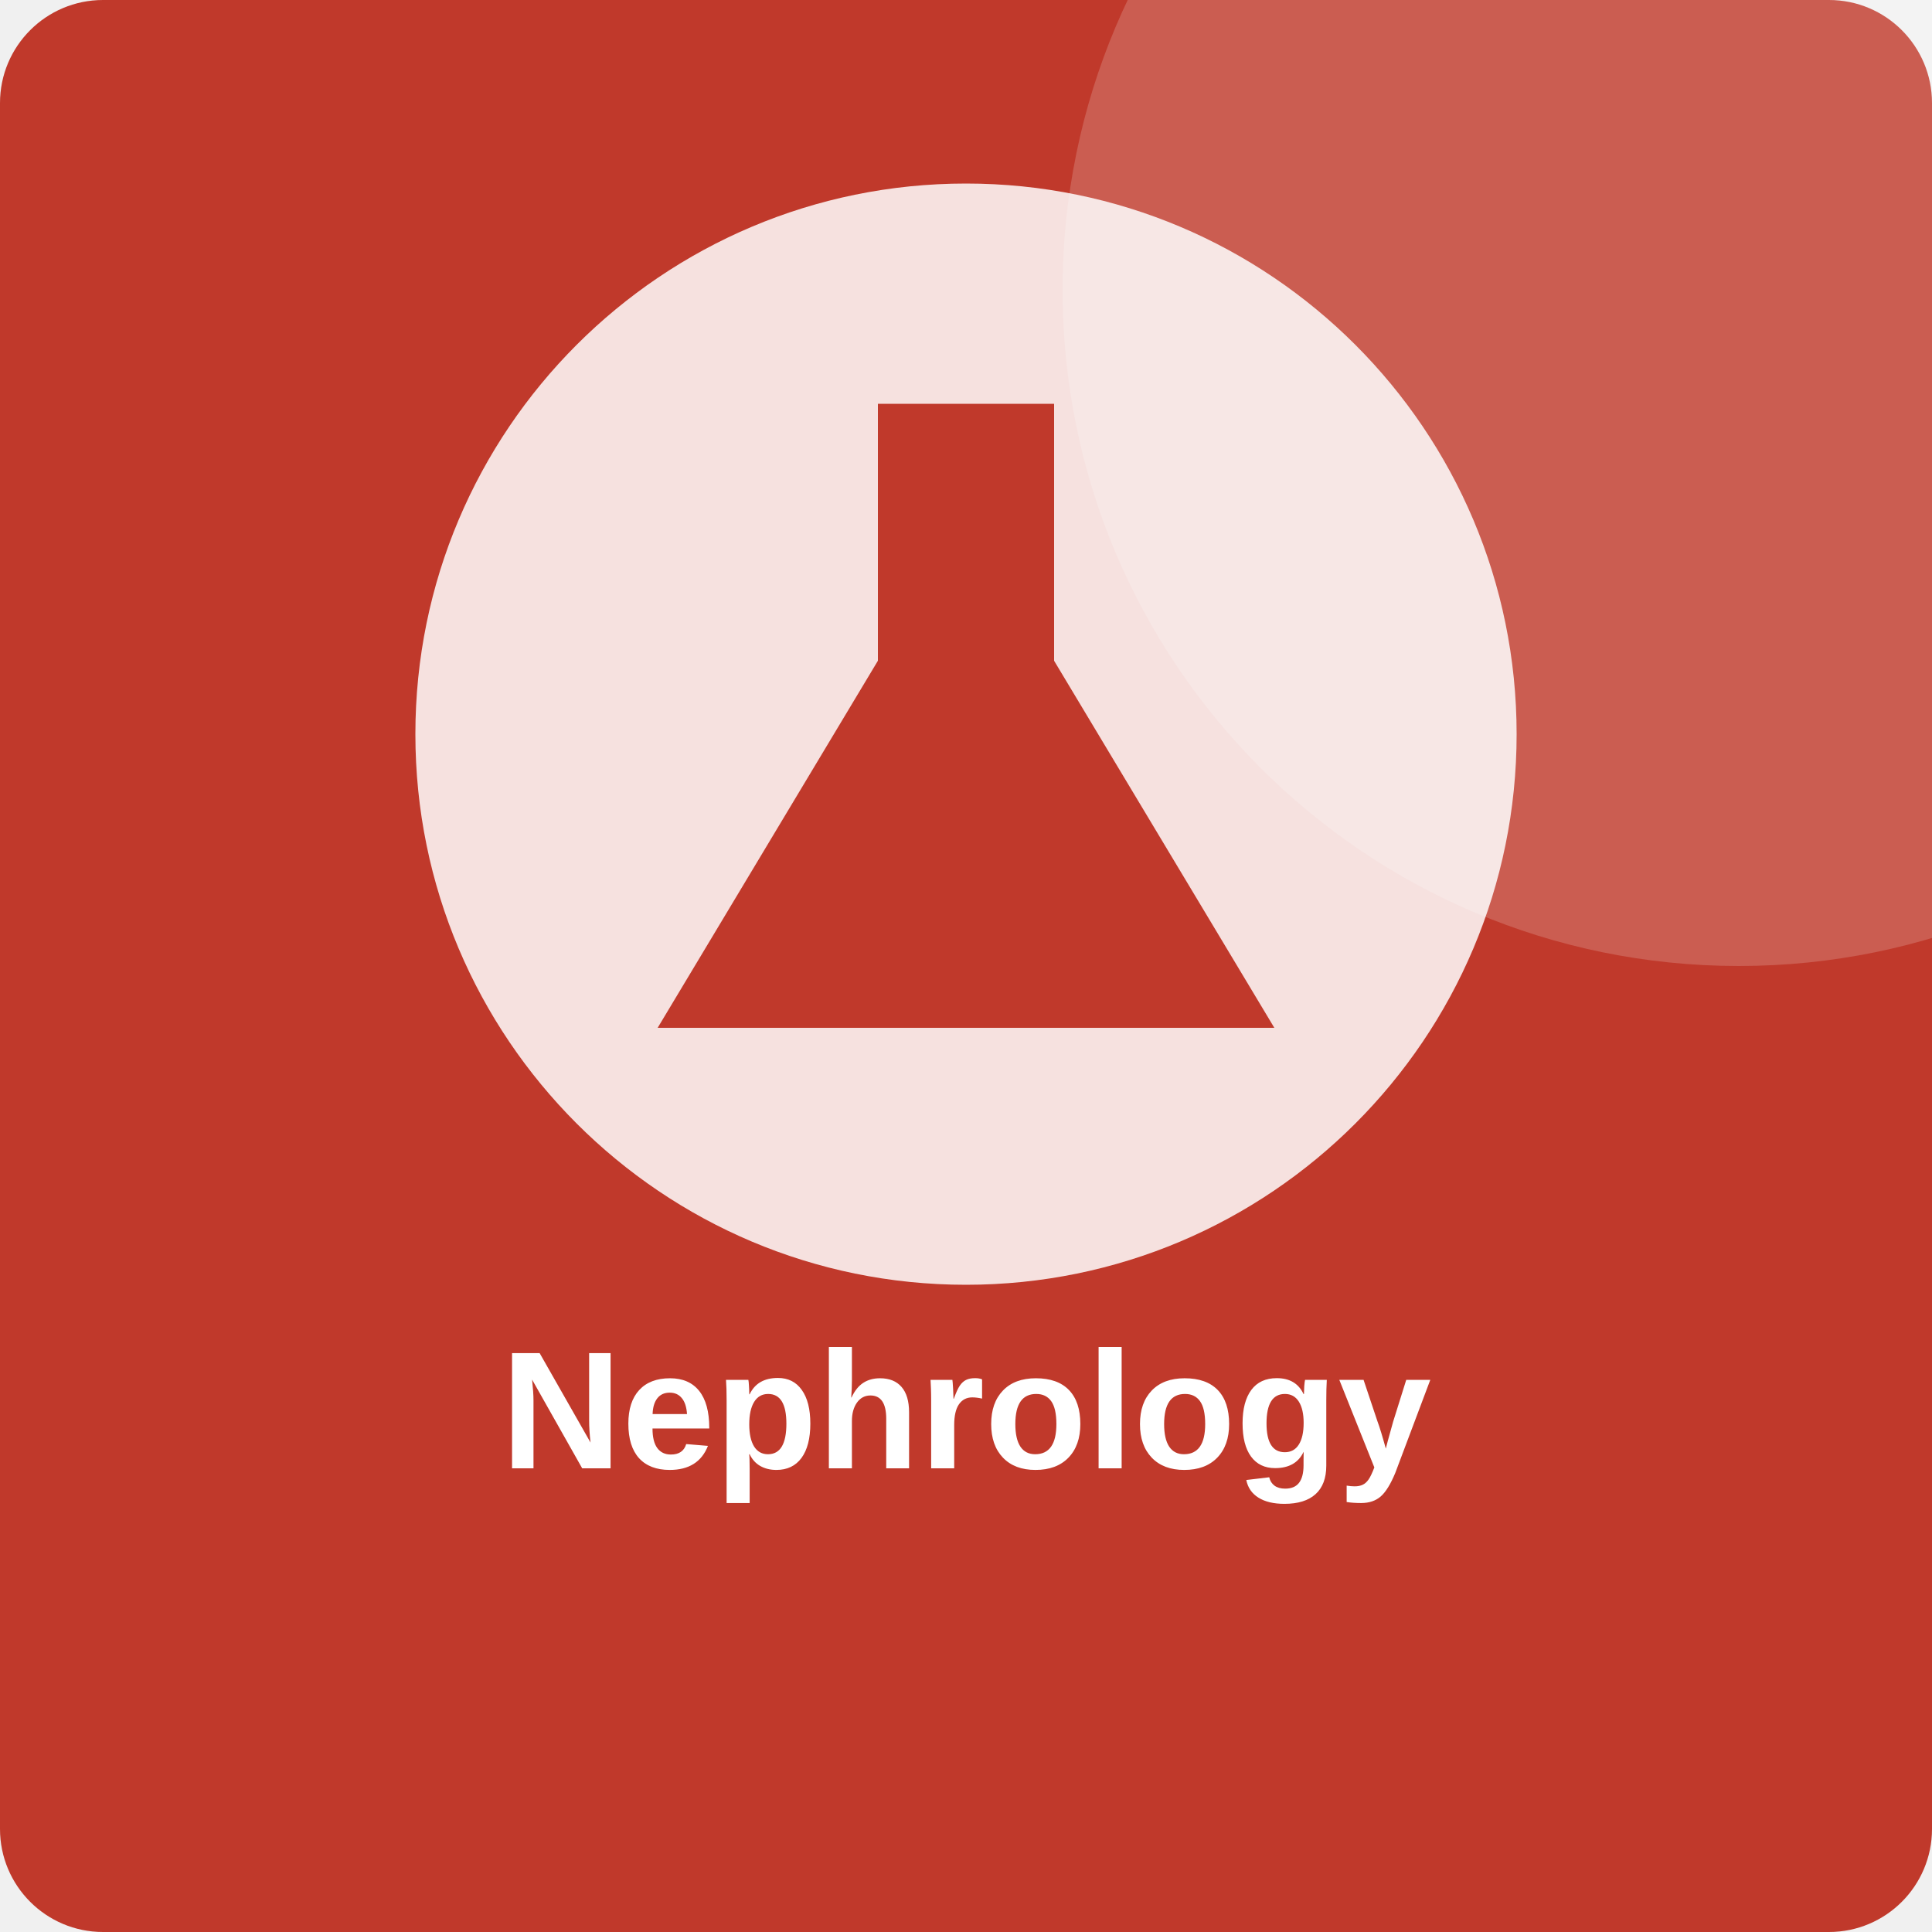
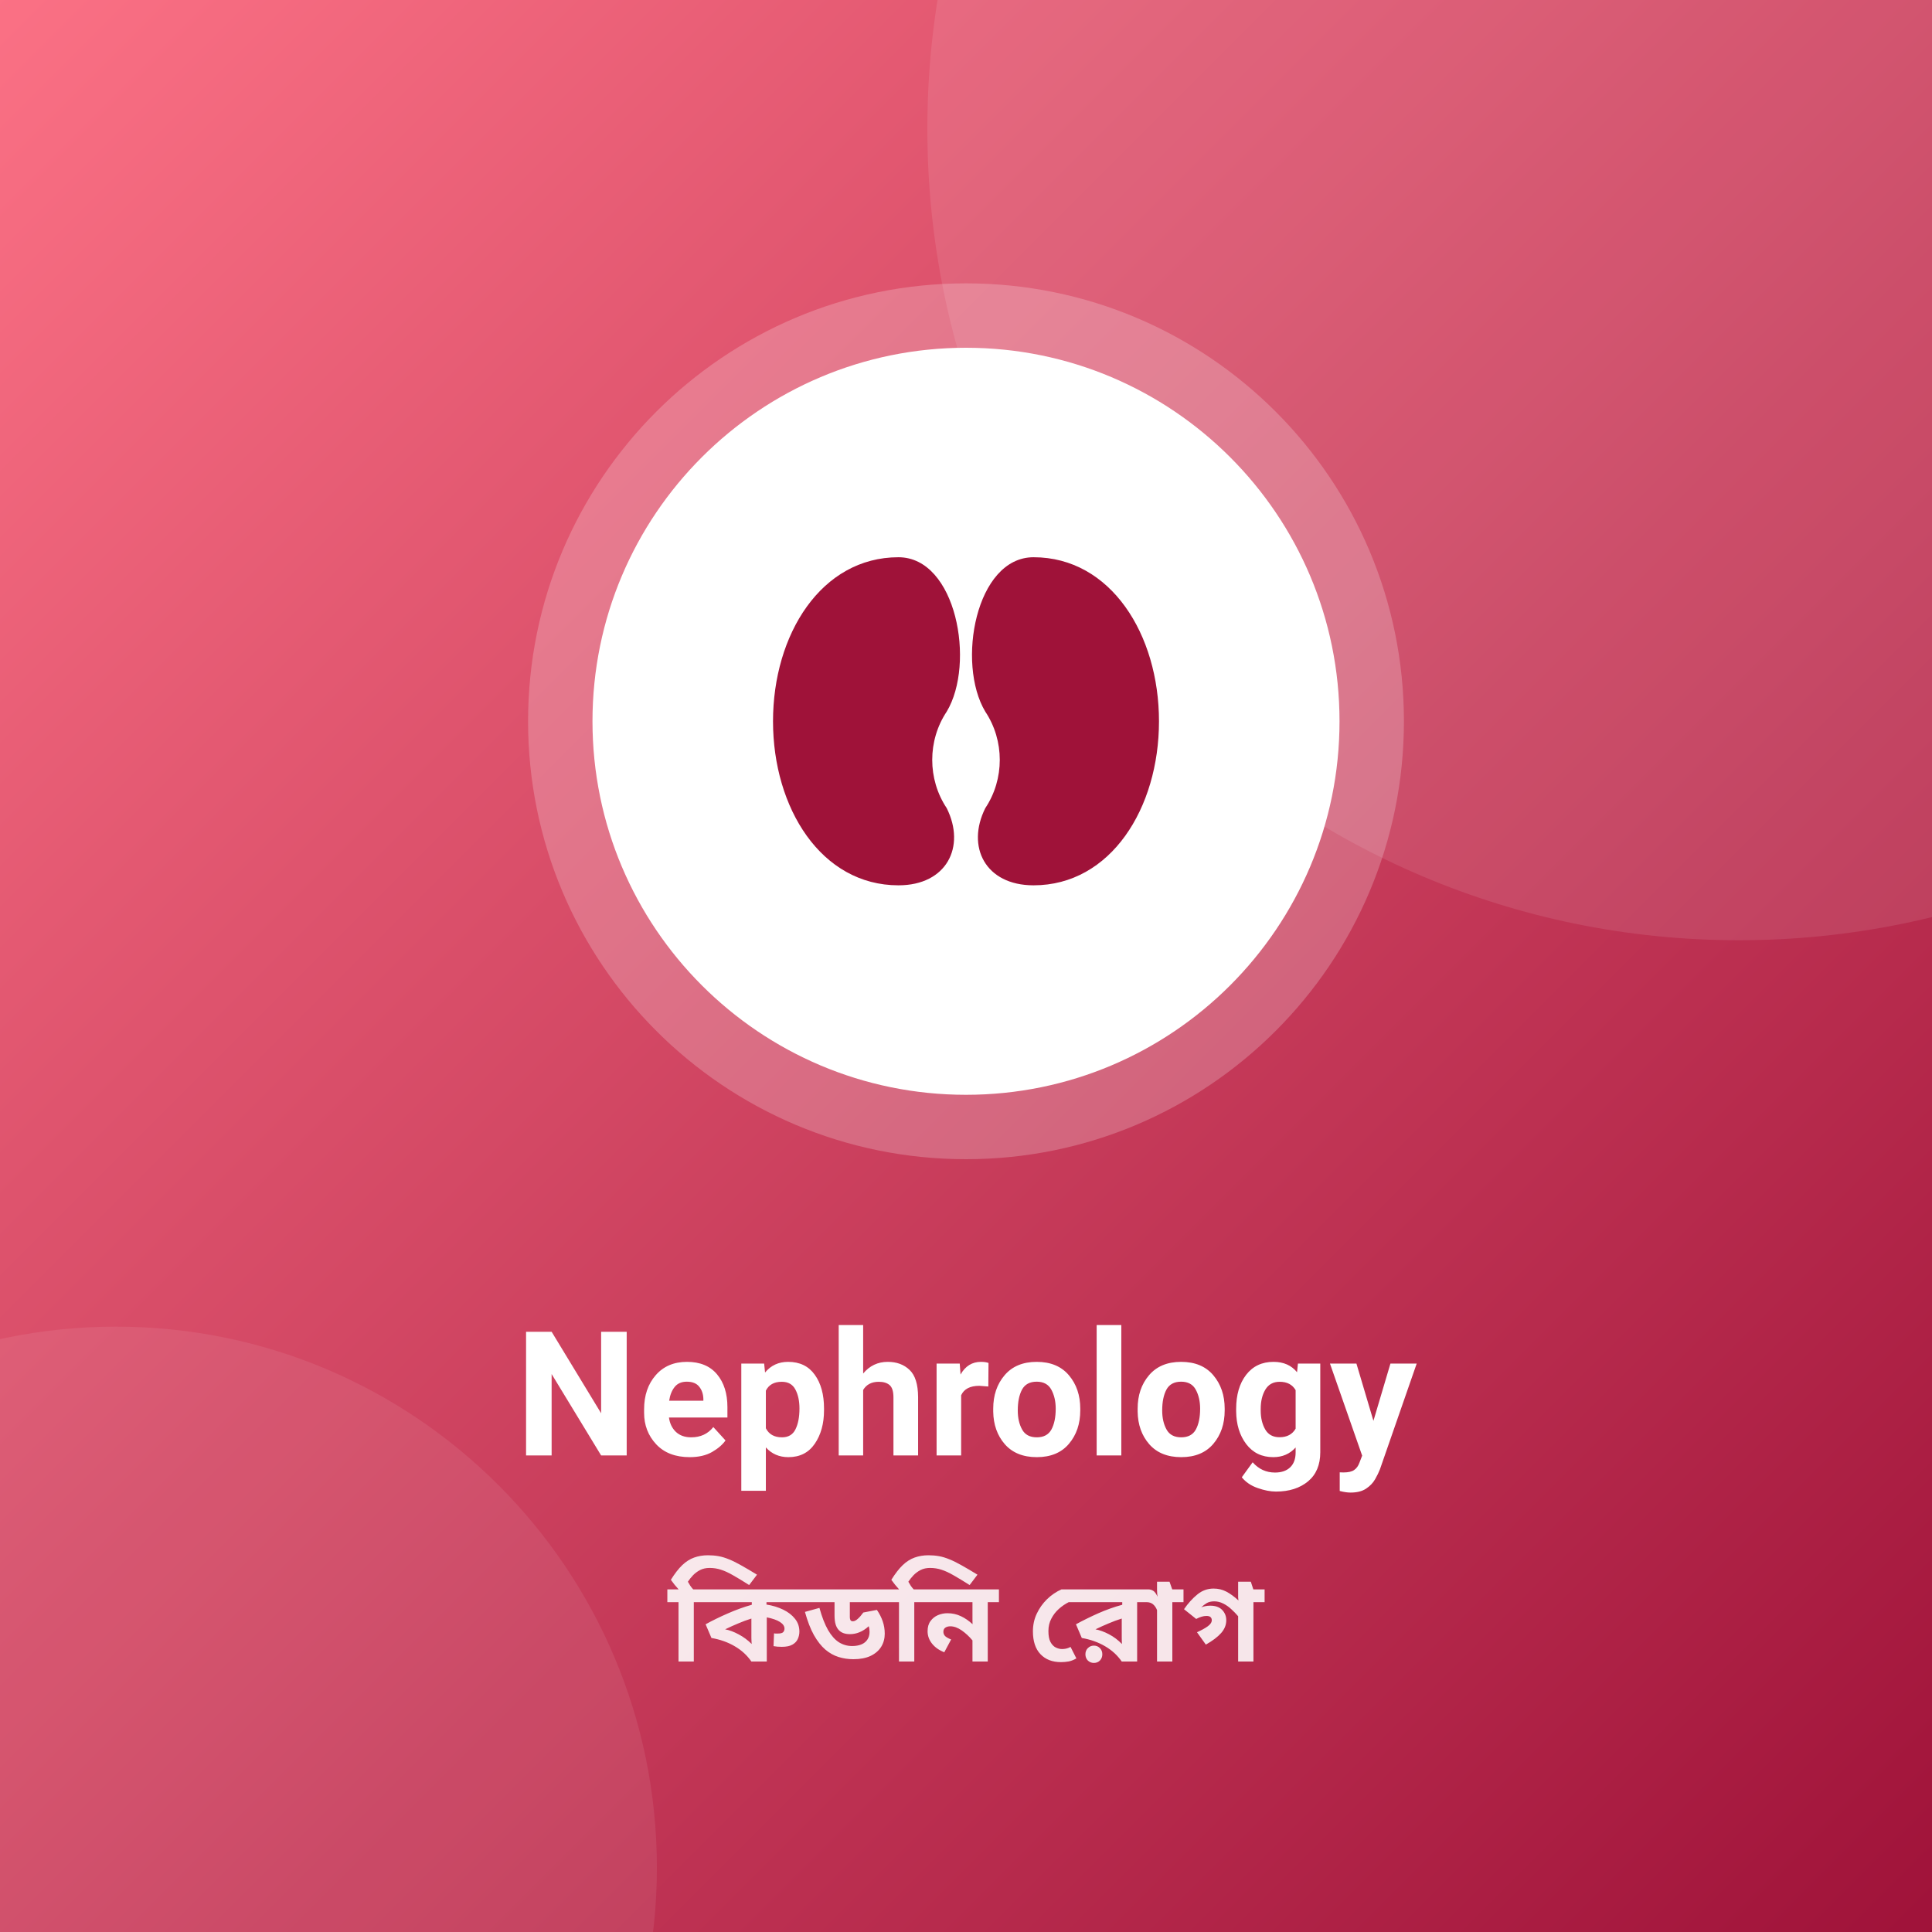
<svg xmlns="http://www.w3.org/2000/svg" width="300" height="300" viewBox="0 0 300 300">
-   <rect width="300" height="300" rx="16" fill="#C0392B" />
-   <circle cx="270" cy="45" r="105" fill="#fff" opacity=".18" />
-   <circle cx="150" cy="114" r="85.5" fill="#fff" opacity=".85" />
-   <path d="M136.32 62.7h27.36v39.9l34.2 57h-95.76l34.2 -57z" fill="#C0392B" />
-   <text x="150" y="228" font-family="Arial,Helvetica,sans-serif" font-size="26" font-weight="700" fill="#fff" text-anchor="middle">Nephrology</text>
+   <defs>
+     <linearGradient id="g" x1="0" y1="0" x2="1" y2="1">
+       <stop offset="0" stop-color="#FB7185" />
+       <stop offset="1" stop-color="#9F1239" />
+     </linearGradient>
+   </defs>
+   <rect width="300" height="300" fill="url(#g)" />
+   <circle cx="270" cy="20" r="126" fill="#fff" opacity=".10" />
+   <circle cx="18" cy="290" r="84" fill="#fff" opacity=".08" />
+   <circle cx="150" cy="112" r="68" fill="#fff" opacity=".22" />
+   <circle cx="150" cy="112" r="58" fill="#fff" />
+   <g transform="translate(114.04 76.04) scale(1.498333)" color="#9F1239">
+     <g transform="translate(-2 0)">
+       <path d="M19 7c-8 0-13 8-13 17s5 17 13 17c5 0 7-4 5-8-2-3-2-7 0-10 3-5 1-16-5-16z" fill="currentColor" />
+     </g>
+     <g transform="translate(50 0) scale(-1 1)">
+       <path d="M19 7c-8 0-13 8-13 17s5 17 13 17c5 0 7-4 5-8-2-3-2-7 0-10 3-5 1-16-5-16z" fill="currentColor" />
+     </g>
+   </g>
+   <text x="150" y="226" font-family="'Segoe UI',Roboto,'Helvetica Neue',Arial,sans-serif" font-size="27" font-weight="700" fill="#fff" text-anchor="middle">Nephrology</text>
+   <text x="150" y="258" font-family="'Nirmala UI','Noto Sans Bengali','Bangla Sangam MN',Vrinda,sans-serif" font-size="18" font-weight="600" fill="#fff" fill-opacity=".88" text-anchor="middle">কিডনি রোগ</text>
</svg>
